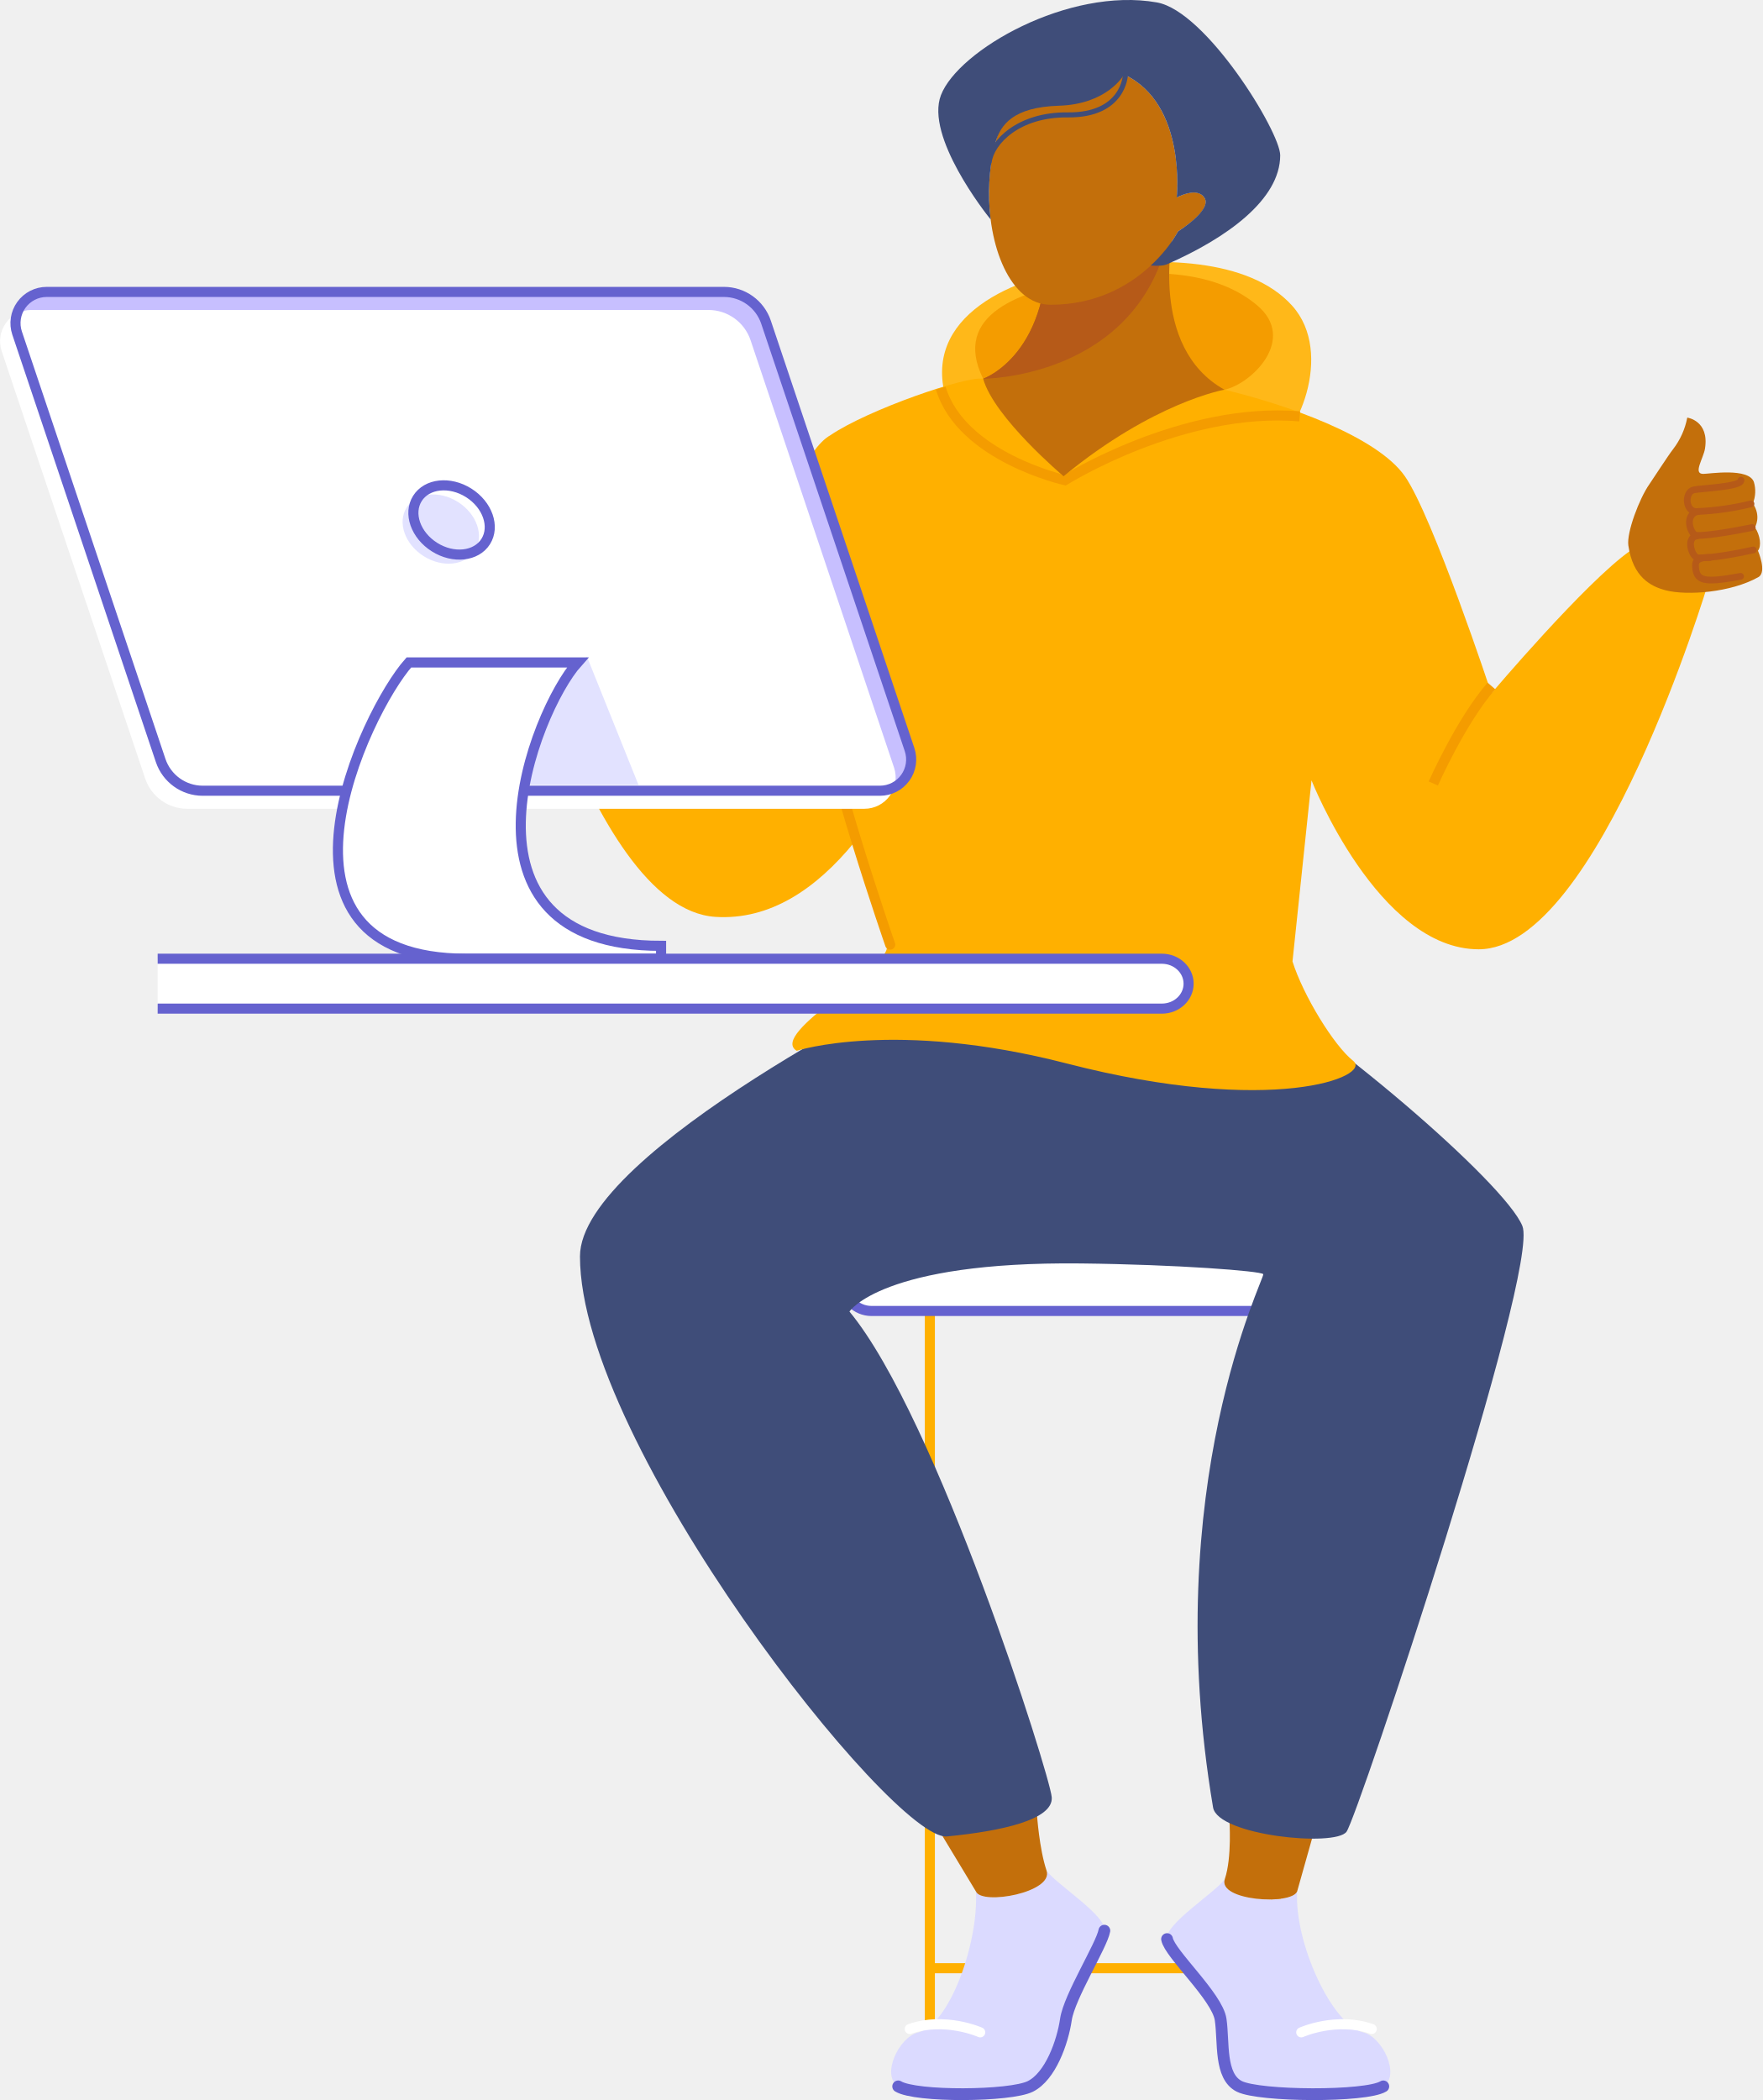
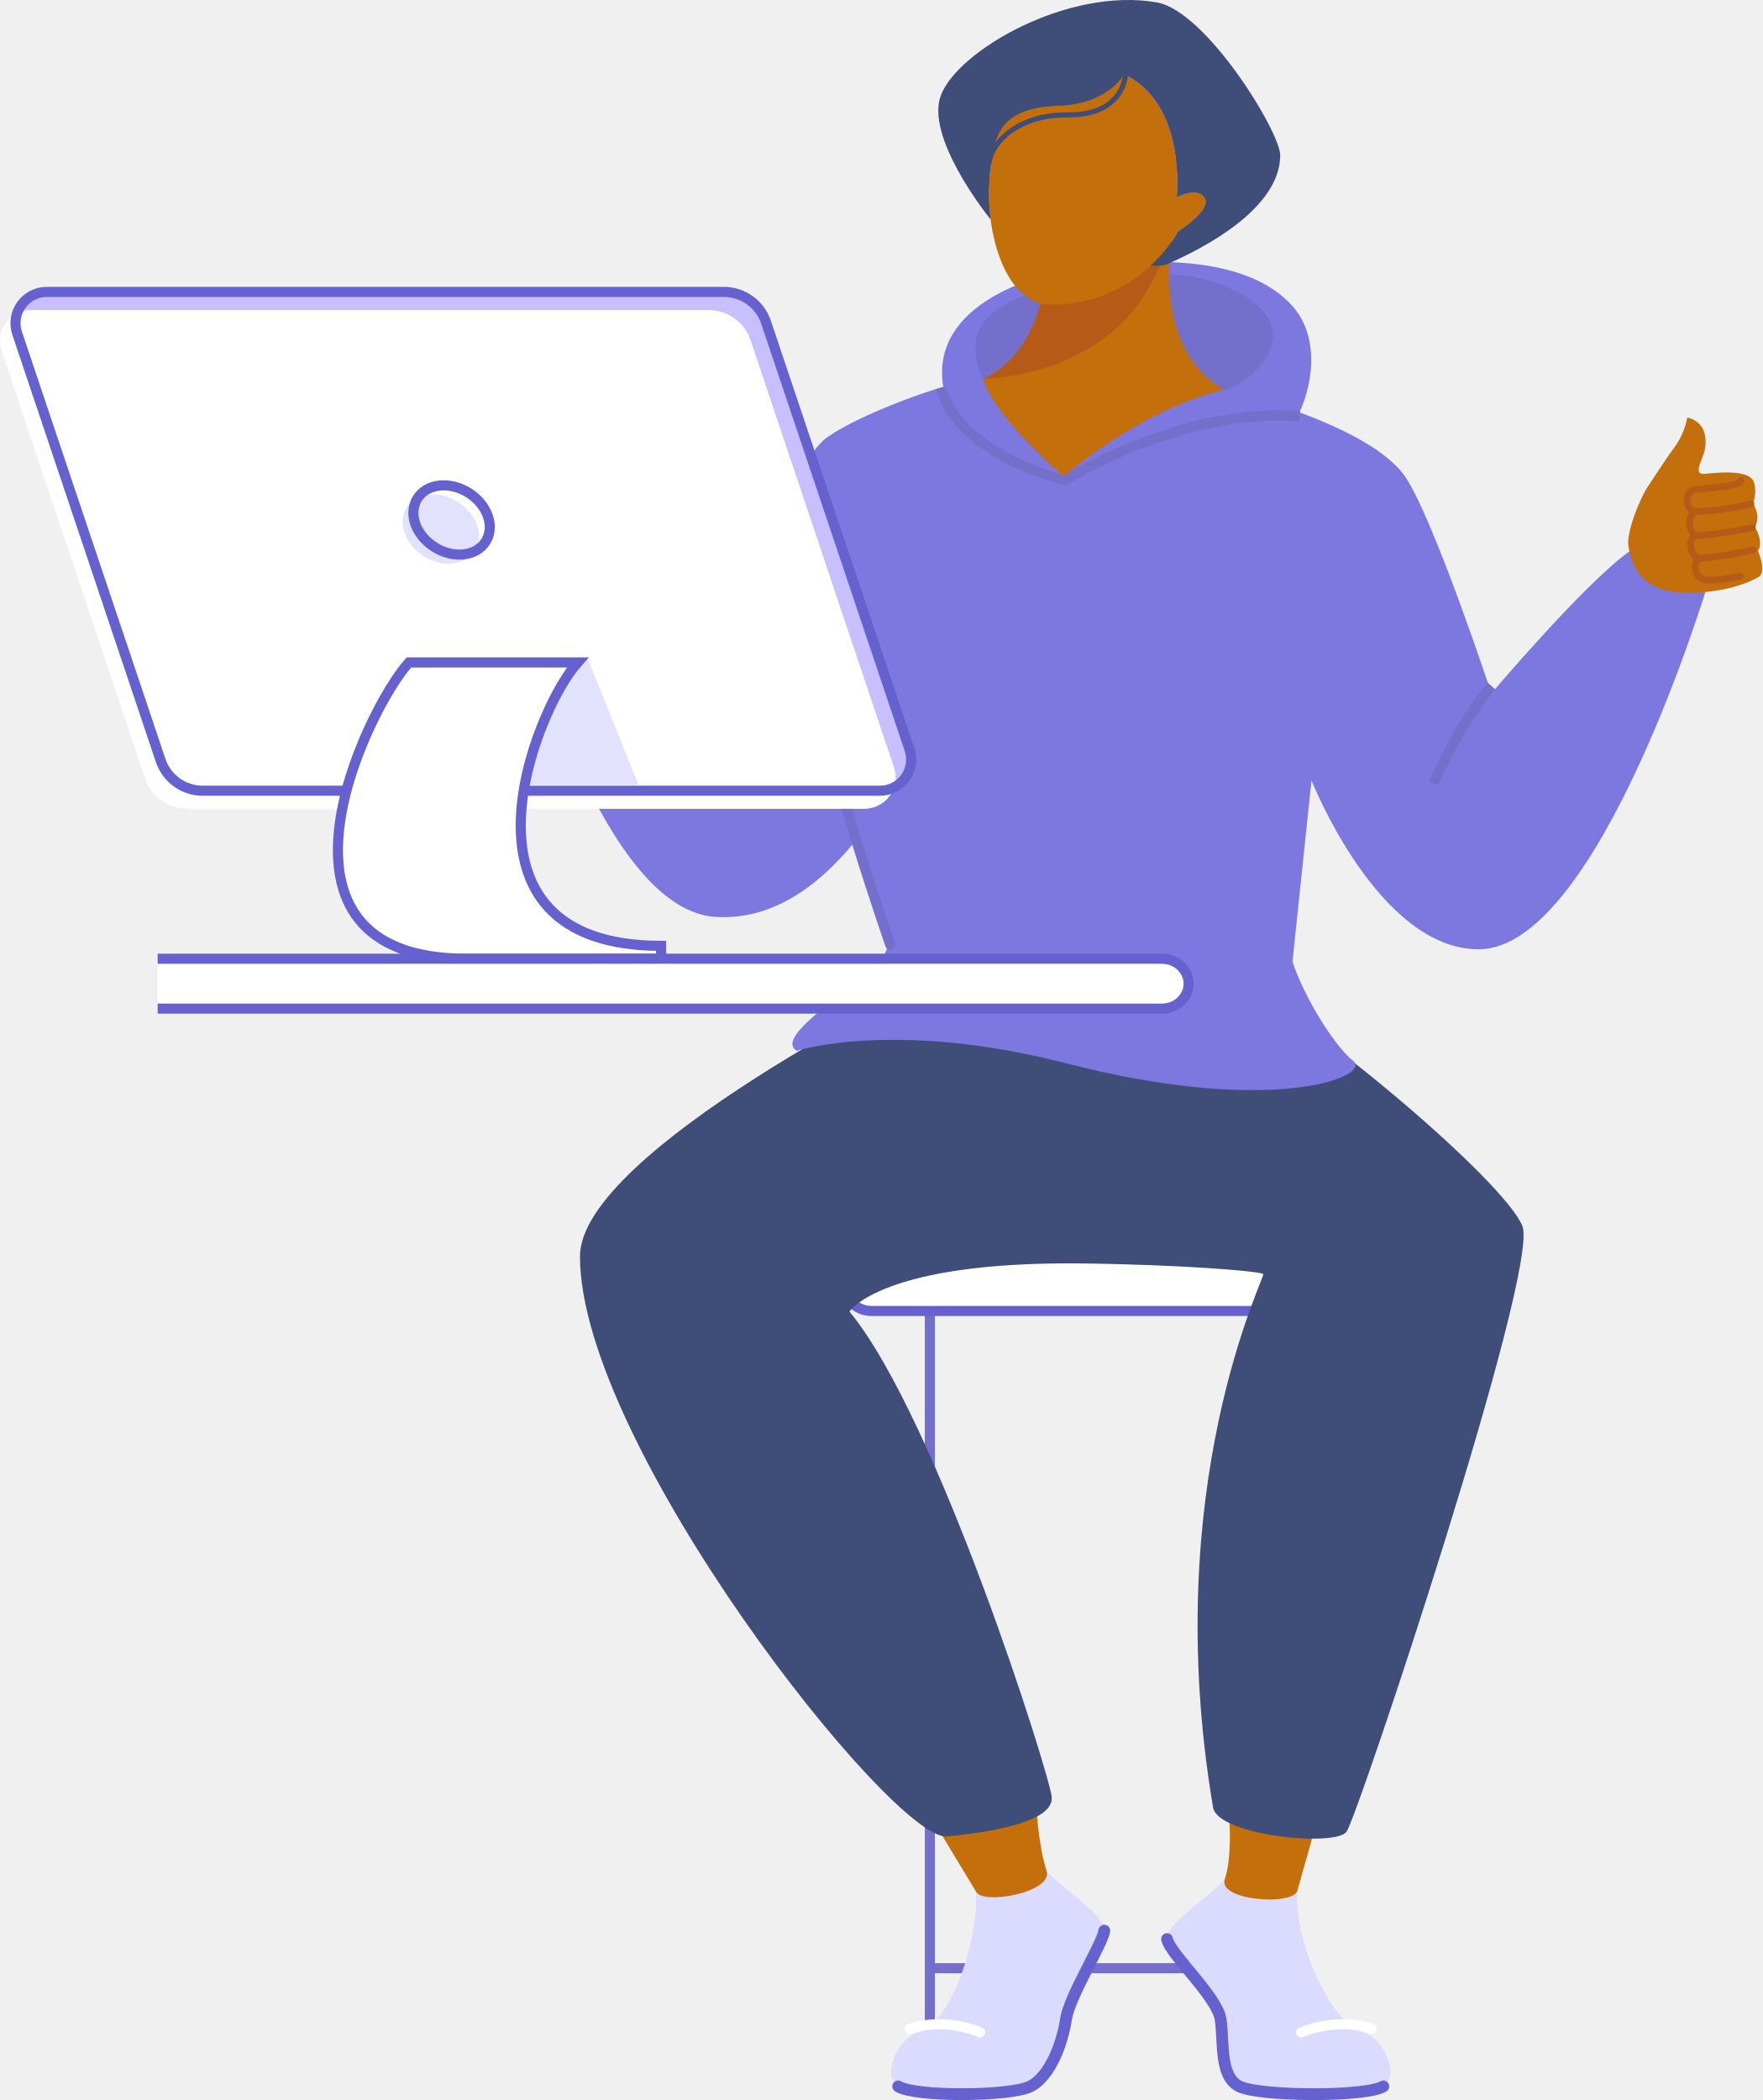
<svg xmlns="http://www.w3.org/2000/svg" viewBox="0 0 1047.92 1248.68">
  <defs>
-     <style>.cls-1,.cls-11,.cls-12,.cls-13,.cls-14,.cls-16,.cls-19,.cls-7,.cls-8{fill:none;}.cls-1{stroke:#ffb000;}.cls-1,.cls-11,.cls-12,.cls-13,.cls-14,.cls-16,.cls-19,.cls-2,.cls-7,.cls-8{stroke-miterlimit:10;}.cls-1,.cls-11,.cls-12,.cls-19,.cls-2,.cls-8{stroke-width:6px;}.cls-18,.cls-2{fill:#fff;}.cls-19,.cls-2,.cls-7{stroke:#6562cf;}.cls-3{fill:#ffb819;}.cls-4{fill:#f49c00;}.cls-5{fill:#dbdaff;}.cls-6{fill:#c36f0b;}.cls-12,.cls-13,.cls-14,.cls-16,.cls-7,.cls-8{stroke-linecap:round;}.cls-7{stroke-width:7px;}.cls-8{stroke:#fff;}.cls-9{fill:#3f4d79;}.cls-10{fill:#ffb000;}.cls-11,.cls-12{stroke:#f49c00;}.cls-13,.cls-14{stroke:#b65a18;}.cls-13{stroke-width:4px;}.cls-14,.cls-16{stroke-width:3px;}.cls-15{fill:#b65a18;}.cls-16{stroke:#3f4d79;}.cls-17{fill:#c7bfff;}.cls-20{fill:#e2e2ff;}</style>
+     <style>.cls-1,.cls-11,.cls-12,.cls-13,.cls-14,.cls-16,.cls-19,.cls-7,.cls-8{fill:none;}.cls-1{stroke:#736fca;}.cls-1,.cls-11,.cls-12,.cls-13,.cls-14,.cls-16,.cls-19,.cls-2,.cls-7,.cls-8{stroke-miterlimit:10;}.cls-1,.cls-11,.cls-12,.cls-19,.cls-2,.cls-8{stroke-width:6px;}.cls-18,.cls-2{fill:#fff;}.cls-19,.cls-2,.cls-7{stroke:#6562cf;}.cls-3{fill:#7d77e0;}.cls-4{fill:#736fca;}.cls-5{fill:#dbdaff;}.cls-6{fill:#c36f0b;}.cls-12,.cls-13,.cls-14,.cls-16,.cls-7,.cls-8{stroke-linecap:round;}.cls-7{stroke-width:7px;}.cls-8{stroke:#fff;}.cls-9{fill:#3f4d79;}.cls-10{fill:#7d77e0;}.cls-11,.cls-12{stroke:#736fca;}.cls-13,.cls-14{stroke:#b65a18;}.cls-13{stroke-width:4px;}.cls-14,.cls-16{stroke-width:3px;}.cls-15{fill:#b65a18;}.cls-16{stroke:#3f4d79;}.cls-17{fill:#c7bfff;}.cls-20{fill:#e2e2ff;}</style>
  </defs>
  <g id="Layer_2" data-name="Layer 2">
    <g id="Слой_1" data-name="Слой 1">
      <g id="_4" data-name="4">
        <g id="CHAIR">
          <line class="cls-1" x1="552.95" y1="779.52" x2="552.95" y2="1245.18" />
          <line class="cls-1" x1="758.69" y1="779.52" x2="758.69" y2="1245.18" />
          <line class="cls-1" x1="550.96" y1="1170.32" x2="756.17" y2="1170.32" />
          <rect class="cls-2" x="501.66" y="717.11" width="306.33" height="62.41" rx="16.61" />
        </g>
        <g id="CHARACTER">
          <g id="HOOD">
            <path class="cls-3" d="M753.67,267.52c16.93-4.75,40.34-57.32,14.69-85.79s-80-29.33-126.14-22.42c-42.65,6.39-98.67,31.13-77.32,84.49C595.26,319.67,753.67,267.52,753.67,267.52Z" />
            <path class="cls-4" d="M728.15,231.72c16-3.38,43.49-30,19.33-50.26s-61.37-22.23-101-15.46-80.7,20.78-61.85,59.19S728.15,231.72,728.15,231.72Z" />
          </g>
          <g id="LEGS">
            <g id="RIGHT_FOOT" data-name="RIGHT FOOT">
              <path class="cls-5" d="M822.58,1240.55c-10.35,6.37-73.65,6-85.6,0s-9.15-26.28-11.14-39.82-30.26-39-31.85-47.77,29.06-27.87,34.38-35.65c-4.38,12.92,39.47,15.75,43,7.38-1.72,30.66,20.81,79.4,39.29,83.8C822.29,1211.27,832.93,1234.18,822.58,1240.55Z" />
              <path class="cls-6" d="M780.81,1091.16l-9.46,33.53c-3.51,8.37-47.36,5.54-43-7.38s2.71-35.37,2.71-35.37Z" />
              <path class="cls-7" d="M694,1153c1.6,8.76,29.86,34.24,31.86,47.78s-.8,33.84,11.14,39.81,75.25,6.37,85.6,0" />
              <path class="cls-8" d="M773.81,1208.45s21-9.38,41.9-2" />
            </g>
            <g id="LEFT_FOOT" data-name="LEFT FOOT">
              <path class="cls-5" d="M534.13,1240.55c10.35,6.37,66.65,6,78.6,0s19.15-26.28,21.14-39.82,21.26-44,22.85-52.77-29.06-27.87-34.38-35.65c4.38,12.92-38.47,20.75-42,12.38,1.72,30.66-15.82,79.4-34.29,83.8C534.41,1211.27,523.78,1234.18,534.13,1240.55Z" />
              <path class="cls-6" d="M558.9,1089.16l21.46,35.53c3.51,8.37,46.36.54,42-12.38s-5.71-33.37-5.71-33.37Z" />
              <path class="cls-7" d="M656.72,1148c-1.59,8.76-20.86,39.24-22.85,52.78s-9.2,33.84-21.15,39.81-68.24,6.37-78.6,0" />
              <path class="cls-8" d="M582.9,1208.45s-20.95-9.38-41.9-2" />
            </g>
            <path id="PANTS" class="cls-9" d="M553.15,582.32s-208.26,102-208.26,164.74c0,111.92,186.27,348,218.26,344.9s63.5-9.87,62.27-23.41S557.2,842.71,505.14,779.86c0,0,19-29.91,137.73-28.6,57.22.63,107.11,4.52,108.34,6.37S689,883.29,721.37,1074.73c2.83,16.68,72.59,23.68,79.35,14.45S915.76,754.87,905.31,729s-119-118.52-171.94-146.71C695.24,562,553.15,582.32,553.15,582.32Z" />
          </g>
          <g id="HOODY">
            <path class="cls-10" d="M493.68,258.87C467.27,273.37,427.8,403.4,427.8,403.4s-95.1-116.73-99.5-117.83-29.95,33-29.95,33S348,540.25,425.45,545.18c32.51,2.07,60-16.79,82.57-44.35,10,33.35,19.34,60.85,19.34,60.85,4,14-70.64,52.55-53.61,63.14,0,0,58.11-18.9,160.65,7.54C757,664,816.27,640,804.68,630.8s-29.79-39.11-36.08-59.12L779.91,464s39.58,100.46,99.41,100.46c71.37,0,136.6-218.19,136.6-218.19-25.37-.72-46.39-18.84-46.39-18.84-26.82,18.84-82.64,84.84-82.64,84.84S852.1,307.1,835.43,283.18s-71-42.77-107.28-51.46l-143.52-6.53C575,223.35,516.15,243.52,493.68,258.87Z" />
            <path class="cls-11" d="M886.89,407.87c-18.15,20.87-34.55,58-34.55,58" />
            <path class="cls-11" d="M772.88,247.57c-69.68-5.89-139.64,37.94-139.64,37.94s-61.5-13.78-73.8-54.72" />
            <path class="cls-12" d="M529.36,561.68S490.9,451.2,485.53,404.61" />
          </g>
          <g id="ARMS">
            <g id="RIGHT">
              <path class="cls-6" d="M1013.91,266.67c-.93,5.95-7.4,15.18-1,15.11,3.3,0,27.16-3.89,30.08,4.89a19.16,19.16,0,0,1-.63,12.67c5.23,7.81,1.23,14.19,1.23,14.19,3.16,4.86,4,11.15,1.8,13.92,0,0,5.53,12.75.25,15.71-16.36,9.2-42.45,11.11-55.09,7.84-8.87-2.29-19.51-7.77-22.23-26.65-1.12-7.73,6.58-28,12.46-36.36,2.4-3.44,11.19-17.16,14.16-20.92a44.41,44.41,0,0,0,8.42-18.75S1016.51,250.05,1013.91,266.67Z" />
              <path class="cls-13" d="M1035.3,285.5c.58,4-23.79,4.84-28,5.76-6,1.3-5.22,14.11,2.56,12.86a162.58,162.58,0,0,0,31.39-4.53" />
              <path class="cls-13" d="M1042,313.66c-25.78,5.2-32.66,4.72-32.66,4.72-3.76.74-8.6-12.55.52-14.26" />
              <path class="cls-13" d="M1042.64,327c-24.26,5.33-32.66,4.72-32.66,4.72-3.59.43-8.08-12.21-.75-13.08" />
              <path class="cls-13" d="M1016.77,331.51s-8.67-.81-8.54,4.59c.24,9.6,4.89,10.63,26.84,6.6" />
            </g>
            <g id="LEFT">
              <path id="ARM" class="cls-6" d="M293.59,237.16c.2,6,5.45,15.86-.84,15-3.26-.44-26.31-7.13-30.25,1.16a19,19,0,0,0-.92,12.57c-6.1,7.06-2.94,13.84-2.94,13.84-3.7,4.41-5.29,10.51-3.46,13.51,0,0-7,11.89-2.16,15.45,15,11.06,40.5,16.11,53.36,14.42,9-1.18,20.17-5.29,25.15-23.57,2-7.48-3.09-28.35-7.86-37.35-1.95-3.69-8.95-18.28-11.43-22.35a44.32,44.32,0,0,1-6-19.5S293.05,220.46,293.59,237.16Z" />
              <g id="FINGERS">
                <path class="cls-6" d="M263.49,309.55c21.15,6.64,25.86,6.18,27.27-3.25.44-3-2.11-4.37-4.42-5a29.61,29.61,0,0,0,3.23.45c3.22.79,8.67-10.18,3.84-13.21,2-1,4.12-8.17,4.11-14.54,3.73-2.58,4-10.23-.34-11.76-4.09-1.43-28-5.24-27-9.1Z" />
                <path class="cls-14" d="M263.87,266.3a164.82,164.82,0,0,0,29.22,8.28c7.51,2.17,9.84-10.36,4.09-12.37-4.09-1.43-23.22-7.66-27-9.09" />
                <path class="cls-14" d="M261.43,280.08c24.78,8.25,30.44,8.62,30.44,8.62,3.61,1.18,10-11.32,1.22-14.12" />
                <path class="cls-14" d="M258,293.1c23.26,8.21,31.62,8.62,31.62,8.62,3.49.87,8.36-12.24-.2-13.37" />
                <path class="cls-14" d="M282.89,300.73s8.65.26,7.87,5.57c-1.41,9.43-6.11,9.88-27.26,3.25" />
              </g>
            </g>
          </g>
          <g id="HEAD">
            <g id="NECK">
              <path class="cls-6" d="M697.71,138.21s-15.23,68.14,30.44,93.51c0,0-42,7.25-95.68,51.46,0,0-41.32-34.79-47.84-58,0,0,42-14.49,37.69-87Z" />
              <path class="cls-15" d="M697.71,138.21H622.32c4.35,72.49-37.69,87-37.69,87s83.83,0,107.54-74.74Z" />
            </g>
            <path id="HEAD-2" data-name="HEAD" class="cls-6" d="M700.59,137.54s-22.39,43.65-75.89,43.67c-47.72,0-55-140.07,16.07-142,67.72-1.84,59,78.29,59,78.29s12.19-7.09,16.62.29S700.59,137.54,700.59,137.54Z" />
            <g id="HAIR">
              <path class="cls-16" d="M669.24,44.44s-.77,24.25-34.34,23.88C605.75,68,589.77,84.5,588.21,96.38" />
              <path class="cls-9" d="M761.29,92.33c0,26.42-31.89,49.26-67.2,64.76-2.09.92-5.47,1.13-9.75.79a83.17,83.17,0,0,0,16.25-20.34S720.7,125,716.35,117.79s-16.62-.3-16.62-.3,6.11-55.85-31.28-73.2c-.29.54-10,17.66-38.7,18.57C602.45,63.71,595,74.12,591.88,85c-.1.38-.2.75-.29,1.13a122.09,122.09,0,0,0-2.48,44.24l-.16-.06c-2.65-3.22-38.86-49.11-29.41-73.72C569.81,29.84,635.45-7.89,688,1.45,717.35,6.68,761.28,78.44,761.29,92.33Z" />
            </g>
          </g>
        </g>
        <g id="COMPUTER">
          <g id="COMPUTER-2" data-name="COMPUTER">
            <path class="cls-17" d="M523.28,471H120.53a26.41,26.41,0,0,1-25-18L10.17,198.83a18.57,18.57,0,0,1,17.61-24.48H430.53a26.42,26.42,0,0,1,25,18l85.31,254.11A18.57,18.57,0,0,1,523.28,471Z" />
            <path class="cls-18" d="M514.09,480.91H111.33a26.41,26.41,0,0,1-25-18L1,208.79a18.57,18.57,0,0,1,17.6-24.48H421.34a26.41,26.41,0,0,1,25,18l85.32,254.12A18.57,18.57,0,0,1,514.09,480.91Z" />
            <path class="cls-19" d="M523.28,470.18H120.53a26.4,26.4,0,0,1-25-18L10.17,198.06a18.57,18.57,0,0,1,17.61-24.48H430.53a26.42,26.42,0,0,1,25,18L540.88,445.7A18.57,18.57,0,0,1,523.28,470.18Z" />
            <path class="cls-20" d="M349.08,390.53l30.64,76.25H313.5S326.37,407.13,349.08,390.53Z" />
            <path class="cls-2" d="M393.12,562.41c-130.39,0-75.56-139.53-49.63-168.51H243.14c-25.92,29-96.07,176.17,34.31,176.17H393.12Z" />
            <ellipse class="cls-20" cx="262.13" cy="314.61" rx="19.06" ry="24.01" transform="translate(-143.83 368.32) rotate(-57.74)" />
            <ellipse class="cls-19" cx="268.54" cy="309.21" rx="19.06" ry="24.01" transform="translate(-136.28 371.22) rotate(-57.74)" />
          </g>
          <g id="TABLE">
            <path class="cls-18" d="M93.75,570.07H690.92c8.78,0,15.9,6.64,15.9,14.84h0c0,8.19-7.12,14.83-15.9,14.83H93.75Z" />
            <path class="cls-19" d="M93.75,570.07H690.92c8.78,0,15.9,6.64,15.9,14.84h0c0,8.19-7.12,14.83-15.9,14.83H93.75" />
          </g>
        </g>
      </g>
    </g>
  </g>
</svg>
